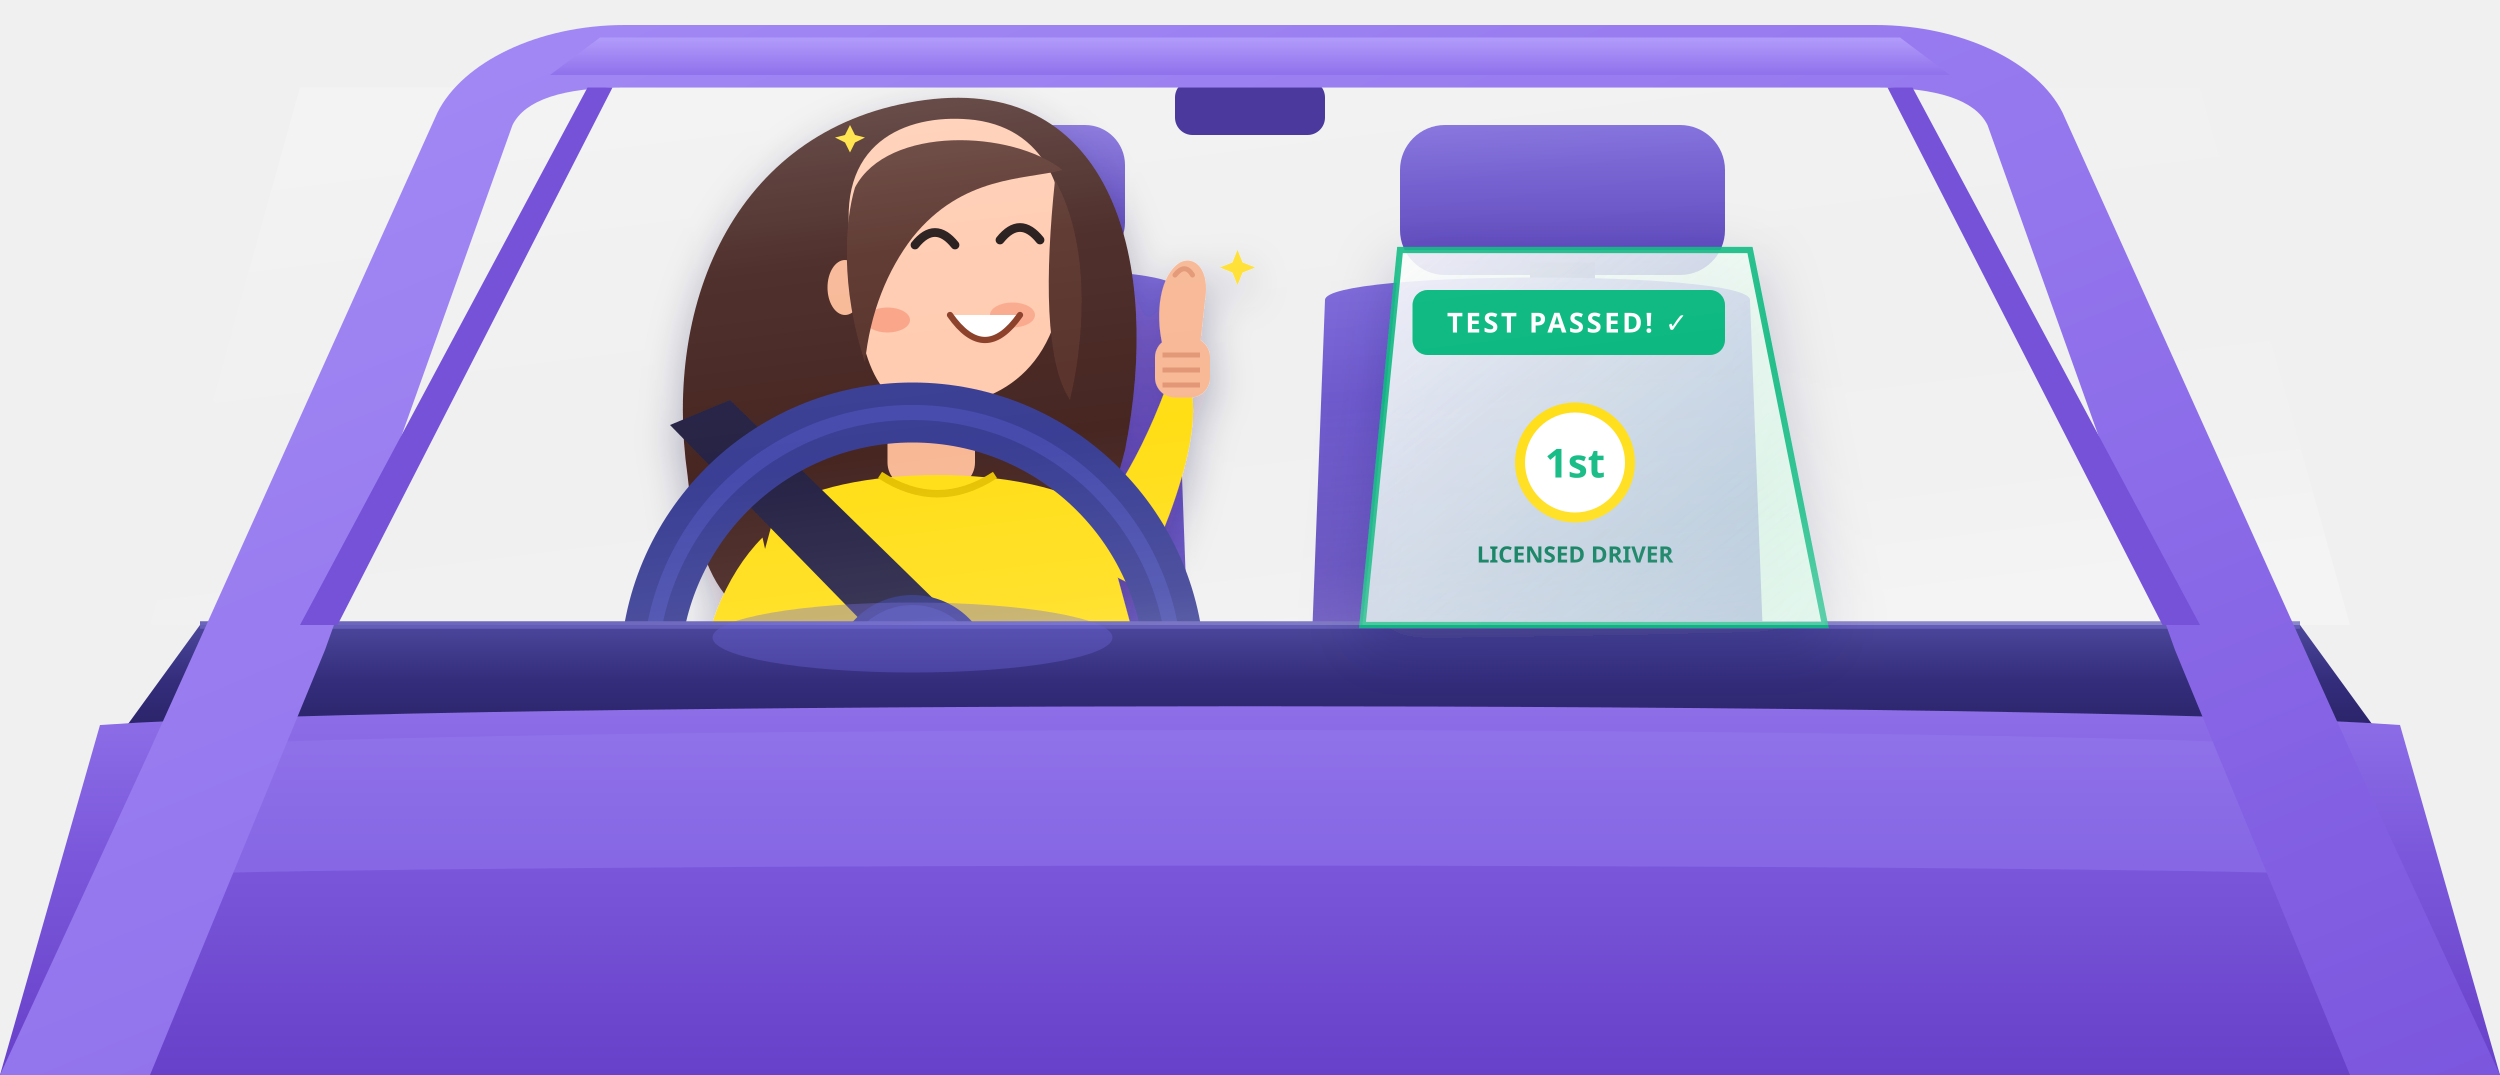
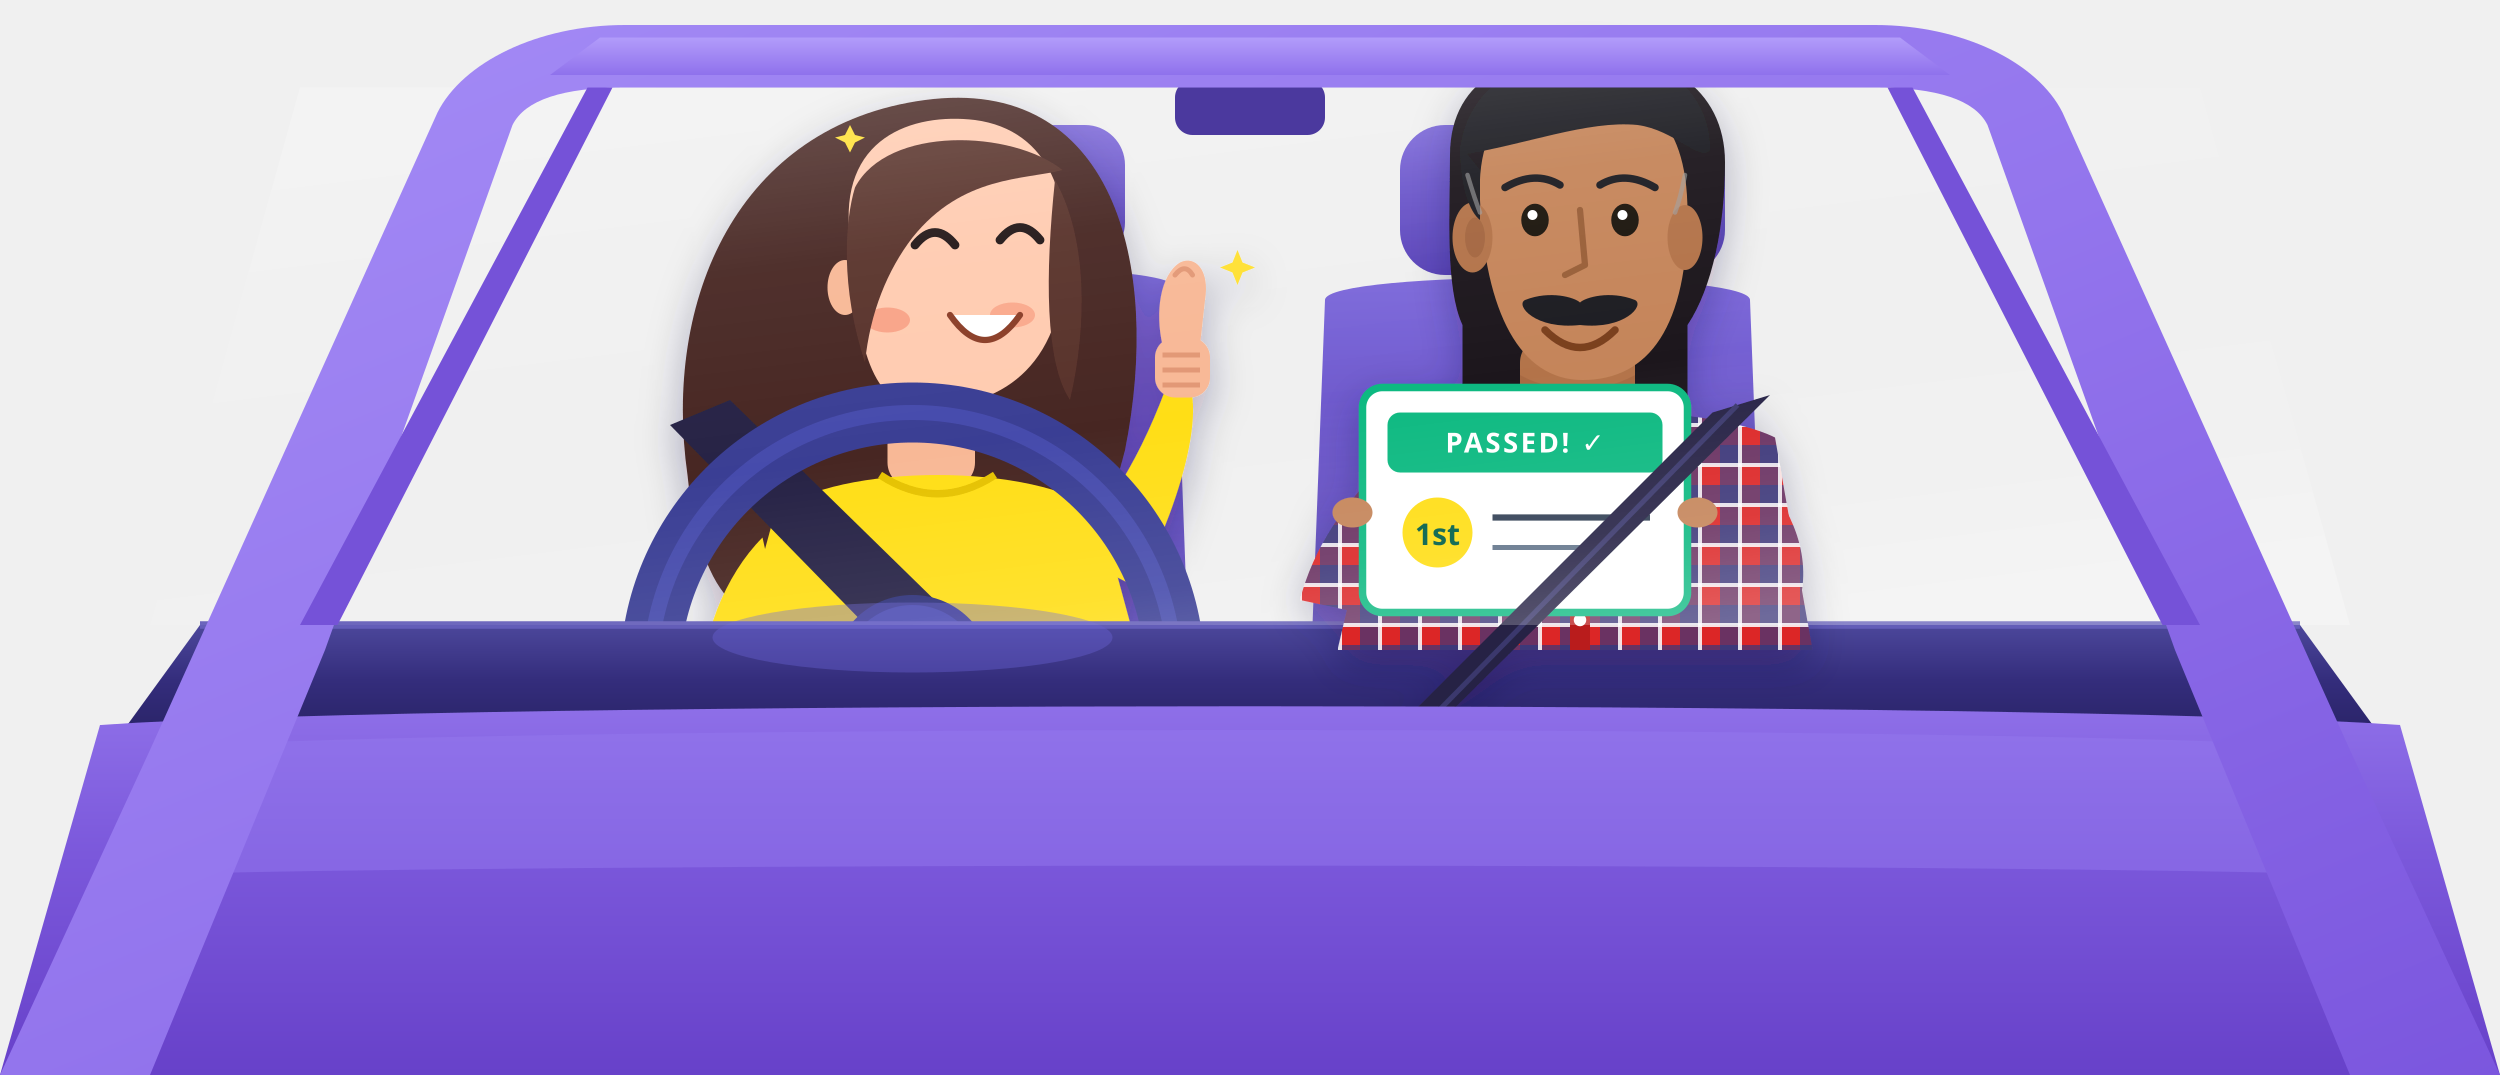
<svg xmlns="http://www.w3.org/2000/svg" viewBox="0 190 1000 430" width="1000" height="430" fill="none">
  <defs>
    <linearGradient id="c4Pillar" x1="0%" y1="0%" x2="100%" y2="100%">
      <stop offset="0%" stop-color="#A58DF6" />
      <stop offset="50%" stop-color="#9375ED" />
      <stop offset="100%" stop-color="#7B56DE" />
    </linearGradient>
    <linearGradient id="c4Roof" x1="0%" y1="0%" x2="0%" y2="100%">
      <stop offset="0%" stop-color="#B29CFA" />
      <stop offset="100%" stop-color="#8F71EC" />
    </linearGradient>
    <linearGradient id="c4Hood" x1="0%" y1="0%" x2="0%" y2="100%">
      <stop offset="0%" stop-color="#8E6FE8" />
      <stop offset="40%" stop-color="#7B58DB" />
      <stop offset="100%" stop-color="#6741C9" />
    </linearGradient>
    <linearGradient id="c4Dash" x1="0%" y1="0%" x2="0%" y2="100%">
      <stop offset="0%" stop-color="#4C479B" />
      <stop offset="40%" stop-color="#342D7C" />
      <stop offset="100%" stop-color="#241E5C" />
    </linearGradient>
    <linearGradient id="c4Seat" x1="0%" y1="0%" x2="0%" y2="100%">
      <stop offset="0%" stop-color="#7C68DA" />
      <stop offset="100%" stop-color="#5842B8" />
    </linearGradient>
    <linearGradient id="c4HudGlass" x1="0%" y1="0%" x2="100%" y2="100%">
      <stop offset="0%" stop-color="#FFFFFF" stop-opacity="0.90" />
      <stop offset="40%" stop-color="#EDFBF4" stop-opacity="0.80" />
      <stop offset="100%" stop-color="#D1FAE5" stop-opacity="0.65" />
    </linearGradient>
    <linearGradient id="c4WindshieldSheen" x1="20%" y1="0%" x2="70%" y2="100%">
      <stop offset="0%" stop-color="#FFFFFF" stop-opacity="0.22" />
      <stop offset="30%" stop-color="#FFFFFF" stop-opacity="0.05" />
      <stop offset="60%" stop-color="#FFFFFF" stop-opacity="0" />
      <stop offset="85%" stop-color="#FFFFFF" stop-opacity="0.10" />
      <stop offset="100%" stop-color="#FFFFFF" stop-opacity="0.25" />
    </linearGradient>
    <filter id="c4DriverShadow" x="-10%" y="-10%" width="120%" height="120%">
      <feDropShadow dx="0" dy="6" stdDeviation="8" flood-color="#1A1344" flood-opacity="0.3" />
    </filter>
    <filter id="c4HudShadow" x="-20%" y="-20%" width="140%" height="140%">
      <feDropShadow dx="0" dy="8" stdDeviation="12" flood-color="#201850" flood-opacity="0.25" />
    </filter>
+     <pattern id="checkShirt" width="16" height="16" patternUnits="userSpaceOnUse">
+       <rect width="16" height="16" fill="#DC2626" />
+       <rect x="0" y="0" width="8" height="16" fill="#1E3A8A" opacity="0.6" />
+       <rect x="0" y="0" width="16" height="8" fill="#1E3A8A" opacity="0.6" />
+       <line x1="8" y1="0" x2="8" y2="16" stroke="#FFFFFF" stroke-width="1.6" opacity="0.85" />
+       <line x1="0" y1="8" x2="16" y2="8" stroke="#FFFFFF" stroke-width="1.6" opacity="0.85" />
+     </pattern>
  </defs>
  <g fill="url(#c4Seat)">
    <rect x="365" y="240" width="85" height="55" rx="16" />
    <rect x="395" y="290" width="25" height="20" fill="#4B399E" />
    <path d="M345 305 C345 295 470 295 470 305 L475 440 L340 440 Z" />
    <rect x="560" y="240" width="130" height="60" rx="18" />
    <rect x="612" y="295" width="26" height="20" fill="#4B399E" />
    <path d="M530 310 C530 298 700 298 700 310 L705 440 L525 440 Z" />
  </g>
  <g id="driver-celebrate" filter="url(#c4DriverShadow)">
    <path d="M275 380 C265 310 295 240 370 230 C445 220 465 295 450 370 C440 410 420 440 405 440 C370 440 360 410 330 430 C300 450 280 430 275 380 Z" fill="#472621" />
    <rect x="355" y="340" width="35" height="45" rx="10" fill="#F8B896" />
    <ellipse cx="338" cy="305" rx="7" ry="11" fill="#F8B896" />
    <path d="M340 285 C335 245 365 235 390 238 C420 242 430 270 425 305 C420 345 390 355 365 352 C345 350 342 315 340 285 Z" fill="#FFCBB0" />
    <ellipse cx="355" cy="318" rx="9" ry="5" fill="#F79679" opacity="0.75" />
    <ellipse cx="405" cy="316" rx="9" ry="5" fill="#F79679" opacity="0.65" />
    <path d="M366 288 Q 374 278 382 288" stroke="#201515" stroke-width="3.5" stroke-linecap="round" fill="none" />
    <path d="M400 286 Q 408 276 416 286" stroke="#201515" stroke-width="3.5" stroke-linecap="round" fill="none" />
    <path d="M380 316 Q 394 336 408 316 Z" fill="#FFFFFF" />
    <path d="M380 316 Q 394 336 408 316" stroke="#8A3D28" stroke-width="2.5" stroke-linecap="round" fill="none" />
    <path d="M342 265 C355 240 405 242 425 258 C410 262 385 260 365 285 C355 298 348 315 346 335 C336 305 338 278 342 265 Z" fill="#58312B" />
    <path d="M422 262 C435 285 435 320 428 350 C418 335 418 300 422 262 Z" fill="#58312B" />
    <path d="M310 395 C335 375 415 375 440 395 L 455 450 L 295 450 Z" fill="#FFDE17" />
    <path d="M352 380 Q 375 395 398 380" stroke="#E5C200" stroke-width="3" fill="none" />
    <polygon points="268,360 292,350 425,480 395,490" fill="#252445" />
    <path d="M305 405 C290 420 280 445 280 470 C290 478 308 465 315 450 Z" fill="#FFDE17" />
    <path d="M280 460 C276 468 282 485 295 490 C310 492 322 478 320 465 C315 452 295 452 280 460 Z" fill="#F8B896" />
    <path d="M425 410 C445 395 460 365 470 335 C485 345 475 385 455 425 Z" fill="#FFDE17" />
    <rect x="462" y="325" width="22" height="24" rx="8" fill="#F8B896" />
    <line x1="465" y1="332" x2="480" y2="332" stroke="#E29775" stroke-width="2" />
    <line x1="465" y1="338" x2="480" y2="338" stroke="#E29775" stroke-width="2" />
    <line x1="465" y1="344" x2="480" y2="344" stroke="#E29775" stroke-width="2" />
    <path d="M465 328 C462 315 464 300 472 295 C478 292 484 298 482 310 L480 328 Z" fill="#F8B896" />
    <path d="M470 300 Q 474 295 477 300" stroke="#E29775" stroke-width="2" stroke-linecap="round" fill="none" />
    <polygon points="495,290 497,295 502,297 497,299 495,304 493,299 488,297 493,295" fill="#FFE033" />
    <polygon points="340,240 342,244 346,245 342,247 340,251 338,247 334,245 338,244" fill="#FFE033" />
  </g>
  <g id="wheel">
    <circle cx="365" cy="460" r="105" stroke="#3A3E94" stroke-width="24" fill="none" />
    <circle cx="365" cy="460" r="105" stroke="#4F54BD" stroke-width="6" fill="none" opacity="0.6" />
    <circle cx="365" cy="460" r="32" fill="#2E317A" />
    <circle cx="365" cy="460" r="28" fill="#3D429F" />
    <path d="M272 478 L 335 465" stroke="#3A3E94" stroke-width="16" stroke-linecap="round" />
    <path d="M275 478 L 335 465" stroke="#FFDE17" stroke-width="5" stroke-linecap="round" />
    <path d="M458 478 L 395 465" stroke="#3A3E94" stroke-width="16" stroke-linecap="round" />
    <path d="M455 478 L 395 465" stroke="#FFDE17" stroke-width="5" stroke-linecap="round" />
    <path d="M365 492 L 365 565" stroke="#3A3E94" stroke-width="18" stroke-linecap="round" />
  </g>
  <g id="dash">
    <path d="M80 440 L 920 440 L 960 495 L 40 495 Z" fill="url(#c4Dash)" />
    <line x1="80" y1="440" x2="920" y2="440" stroke="#635DB8" stroke-width="3" />
    <ellipse cx="365" cy="445" rx="80" ry="14" fill="#6962D4" opacity="0.4" />
  </g>
-   <g id="gps-hud-celebrate" filter="url(#c4HudShadow)" transform="translate(545, 290)">
-     <polygon points="15,0 155,0 185,150 0,150" fill="url(#c4HudGlass)" />
-     <polygon points="15,0 155,0 185,150 0,150" stroke="#10B981" stroke-width="2.5" stroke-opacity="0.9" fill="none" />
-     <rect x="20" y="16" width="125" height="26" rx="6" fill="#10B981" />
-     <text x="82" y="33" font-family="'Plus Jakarta Sans', sans-serif" font-size="11" font-weight="900" fill="#FFFFFF" text-anchor="middle" letter-spacing="1">TEST PASSED! ✓</text>
-     <circle cx="85" cy="85" r="24" fill="#FFDE17" />
-     <circle cx="85" cy="85" r="20" fill="#FFFFFF" />
-     <text x="85" y="91" font-family="'Plus Jakarta Sans', sans-serif" font-size="16" font-weight="900" fill="#10B981" text-anchor="middle">1st</text>
-     <text x="85" y="125" font-family="'Plus Jakarta Sans', sans-serif" font-size="9" font-weight="800" fill="#047857" text-anchor="middle">LICENSED DRIVER</text>
+   <g id="instructor-celebrating" filter="url(#c4DriverShadow)">
+     <path d="M580 252 C580 220 608 210 635 212 C665 210 690 225 690 255 C690 280 685 305 675 320 L675 355 L585 355 L585 320 C578 305 580 275 580 252 Z" fill="#1A181C" />
+     <rect x="608" y="325" width="46" height="42" rx="10" fill="#B3734A" />
+     <path d="M608 340 Q 631 352 654 340 L 654 365 L 608 365 Z" fill="#995E39" opacity="0.4" />
+     <path d="M592 270 C590 230 615 225 632 225 C655 225 675 235 675 275 C675 320 660 342 633 342 C608 342 594 315 592 270 Z" fill="#C5855A" />
+     <ellipse cx="589" cy="285" rx="8" ry="14" fill="#B3734A" />
+     <ellipse cx="590" cy="285" rx="4" ry="8" fill="#995E39" opacity="0.6" />
+     <ellipse cx="674" cy="285" rx="7" ry="13" fill="#B3734A" />
+     <path d="M584 252 C585 225 612 210 635 210 C662 210 684 225 684 250 C680 255 670 242 655 240 C635 238 610 248 584 252 Z" fill="#1F1D22" />
+     <path d="M584 248 C584 265 588 275 592 278 L592 258 Z" fill="#1F1D22" />
+     <path d="M587 260 Q 590 270 592 275" stroke="#9E9E9E" stroke-width="1.8" stroke-linecap="round" opacity="0.6" />
+     <path d="M674 260 Q 672 270 670 275" stroke="#9E9E9E" stroke-width="1.8" stroke-linecap="round" opacity="0.6" />
+     <path d="M602 265 Q 614 258 624 264" stroke="#1F1D22" stroke-width="3" stroke-linecap="round" fill="none" />
+     <path d="M640 264 Q 650 258 662 265" stroke="#1F1D22" stroke-width="3" stroke-linecap="round" fill="none" />
+     <ellipse cx="614" cy="278" rx="5.5" ry="6.5" fill="#1B130E" />
+     <circle cx="613" cy="276" r="2" fill="#FFFFFF" />
+     <ellipse cx="650" cy="278" rx="5.5" ry="6.5" fill="#1B130E" />
+     <circle cx="649" cy="276" r="2" fill="#FFFFFF" />
+     <path d="M632 274 L 634 296 L 626 300" stroke="#995E39" stroke-width="2.5" stroke-linecap="round" stroke-linejoin="round" fill="none" />
+     <path d="M610 310 C620 306 630 309 632 311 C634 309 644 306 654 310 C658 312 650 322 632 320 C614 322 606 312 610 310 Z" fill="#1F1D22" />
+     <path d="M618 322 Q 632 336 646 322" stroke="#7A3F1F" stroke-width="3" stroke-linecap="round" fill="none" />
+     <g id="instructor-shirt-celebrate">
+       <path d="M555 365 C580 350 680 350 710 365 L 725 450 L 535 450 Z" fill="url(#checkShirt)" />
+       <polygon points="610,360 632,385 620,365" fill="#DC2626" />
+       <polygon points="610,360 632,385 620,365" fill="url(#checkShirt)" />
+       <polygon points="654,360 632,385 644,365" fill="#DC2626" />
+       <polygon points="654,360 632,385 644,365" fill="url(#checkShirt)" />
+       <path d="M608 358 L 632 385 L 656 358" stroke="#1E3A8A" stroke-width="2" fill="none" />
+       <line x1="632" y1="385" x2="632" y2="450" stroke="#B91C1C" stroke-width="8" />
+       <circle cx="632" cy="398" r="2.5" fill="#FFFFFF" />
+       <circle cx="632" cy="418" r="2.5" fill="#FFFFFF" />
+       <circle cx="632" cy="438" r="2.5" fill="#FFFFFF" />
+       <path d="M555 375 C538 390 525 410 520 430 L 548 436 Z" fill="url(#checkShirt)" />
+       <path d="M700 375 C715 390 725 410 720 430 L 692 436 Z" fill="url(#checkShirt)" />
+       <g transform="translate(545, 345)">
+         <rect x="0" y="0" width="130" height="90" rx="8" fill="#FFFFFF" stroke="#10B981" stroke-width="3" />
+         <rect x="10" y="10" width="110" height="24" rx="5" fill="#10B981" />
+         <text x="65" y="26" font-family="'Plus Jakarta Sans', sans-serif" font-size="11" font-weight="900" fill="#FFFFFF" text-anchor="middle" letter-spacing="1">PASSED! ✓</text>
+         <circle cx="30" cy="58" r="14" fill="#FFDE17" />
+         <text x="30" y="63" font-family="'Plus Jakarta Sans', sans-serif" font-size="12" font-weight="900" fill="#065F46" text-anchor="middle">1st</text>
+         <line x1="52" y1="52" x2="115" y2="52" stroke="#334155" stroke-width="2.5" />
+         <line x1="52" y1="64" x2="95" y2="64" stroke="#64748B" stroke-width="2" />
+         <ellipse cx="-4" cy="50" rx="8" ry="6" fill="#C5855A" />
+         <ellipse cx="134" cy="50" rx="8" ry="6" fill="#C5855A" />
+       </g>
+     </g>
+     <polygon points="685,355 708,348 575,480 550,490" fill="#252445" />
+     <line x1="695" y1="352" x2="565" y2="485" stroke="#3A386D" stroke-width="2" />
  </g>
  <g id="outer-frame">
    <polygon points="120,225 880,225 940,440 60,440" fill="url(#c4WindshieldSheen)" />
    <rect x="470" y="222" width="60" height="22" rx="7" fill="#4B399E" />
    <rect x="495" y="208" width="10" height="15" fill="#3A2D7C" />
    <path d="M40 480 C180 470 820 470 960 480 L 1000 620 L 0 620 Z" fill="url(#c4Hood)" />
    <path d="M80 488 C240 480 760 480 920 488 L 945 540 C800 535 200 535 55 540 Z" fill="#9377EE" opacity="0.5" />
    <path d="M0 620 L 60 490 L 175 235 C185 215 215 200 250 200 L 750 200 C785 200 815 215 825 235 L 940 490 L 1000 620 L 940 620 L 870 450 L 795 240 C790 230 775 225 750 225 L 250 225 C225 225 210 230 205 240 L 130 450 L 60 620 Z" fill="url(#c4Pillar)" />
    <path d="M220 220 L 780 220 L 760 205 L 240 205 Z" fill="url(#c4Roof)" />
    <polygon points="120,440 135,440 245,225 235,225" fill="#7552D8" />
    <polygon points="880,440 865,440 755,225 765,225" fill="#7552D8" />
  </g>
</svg>
